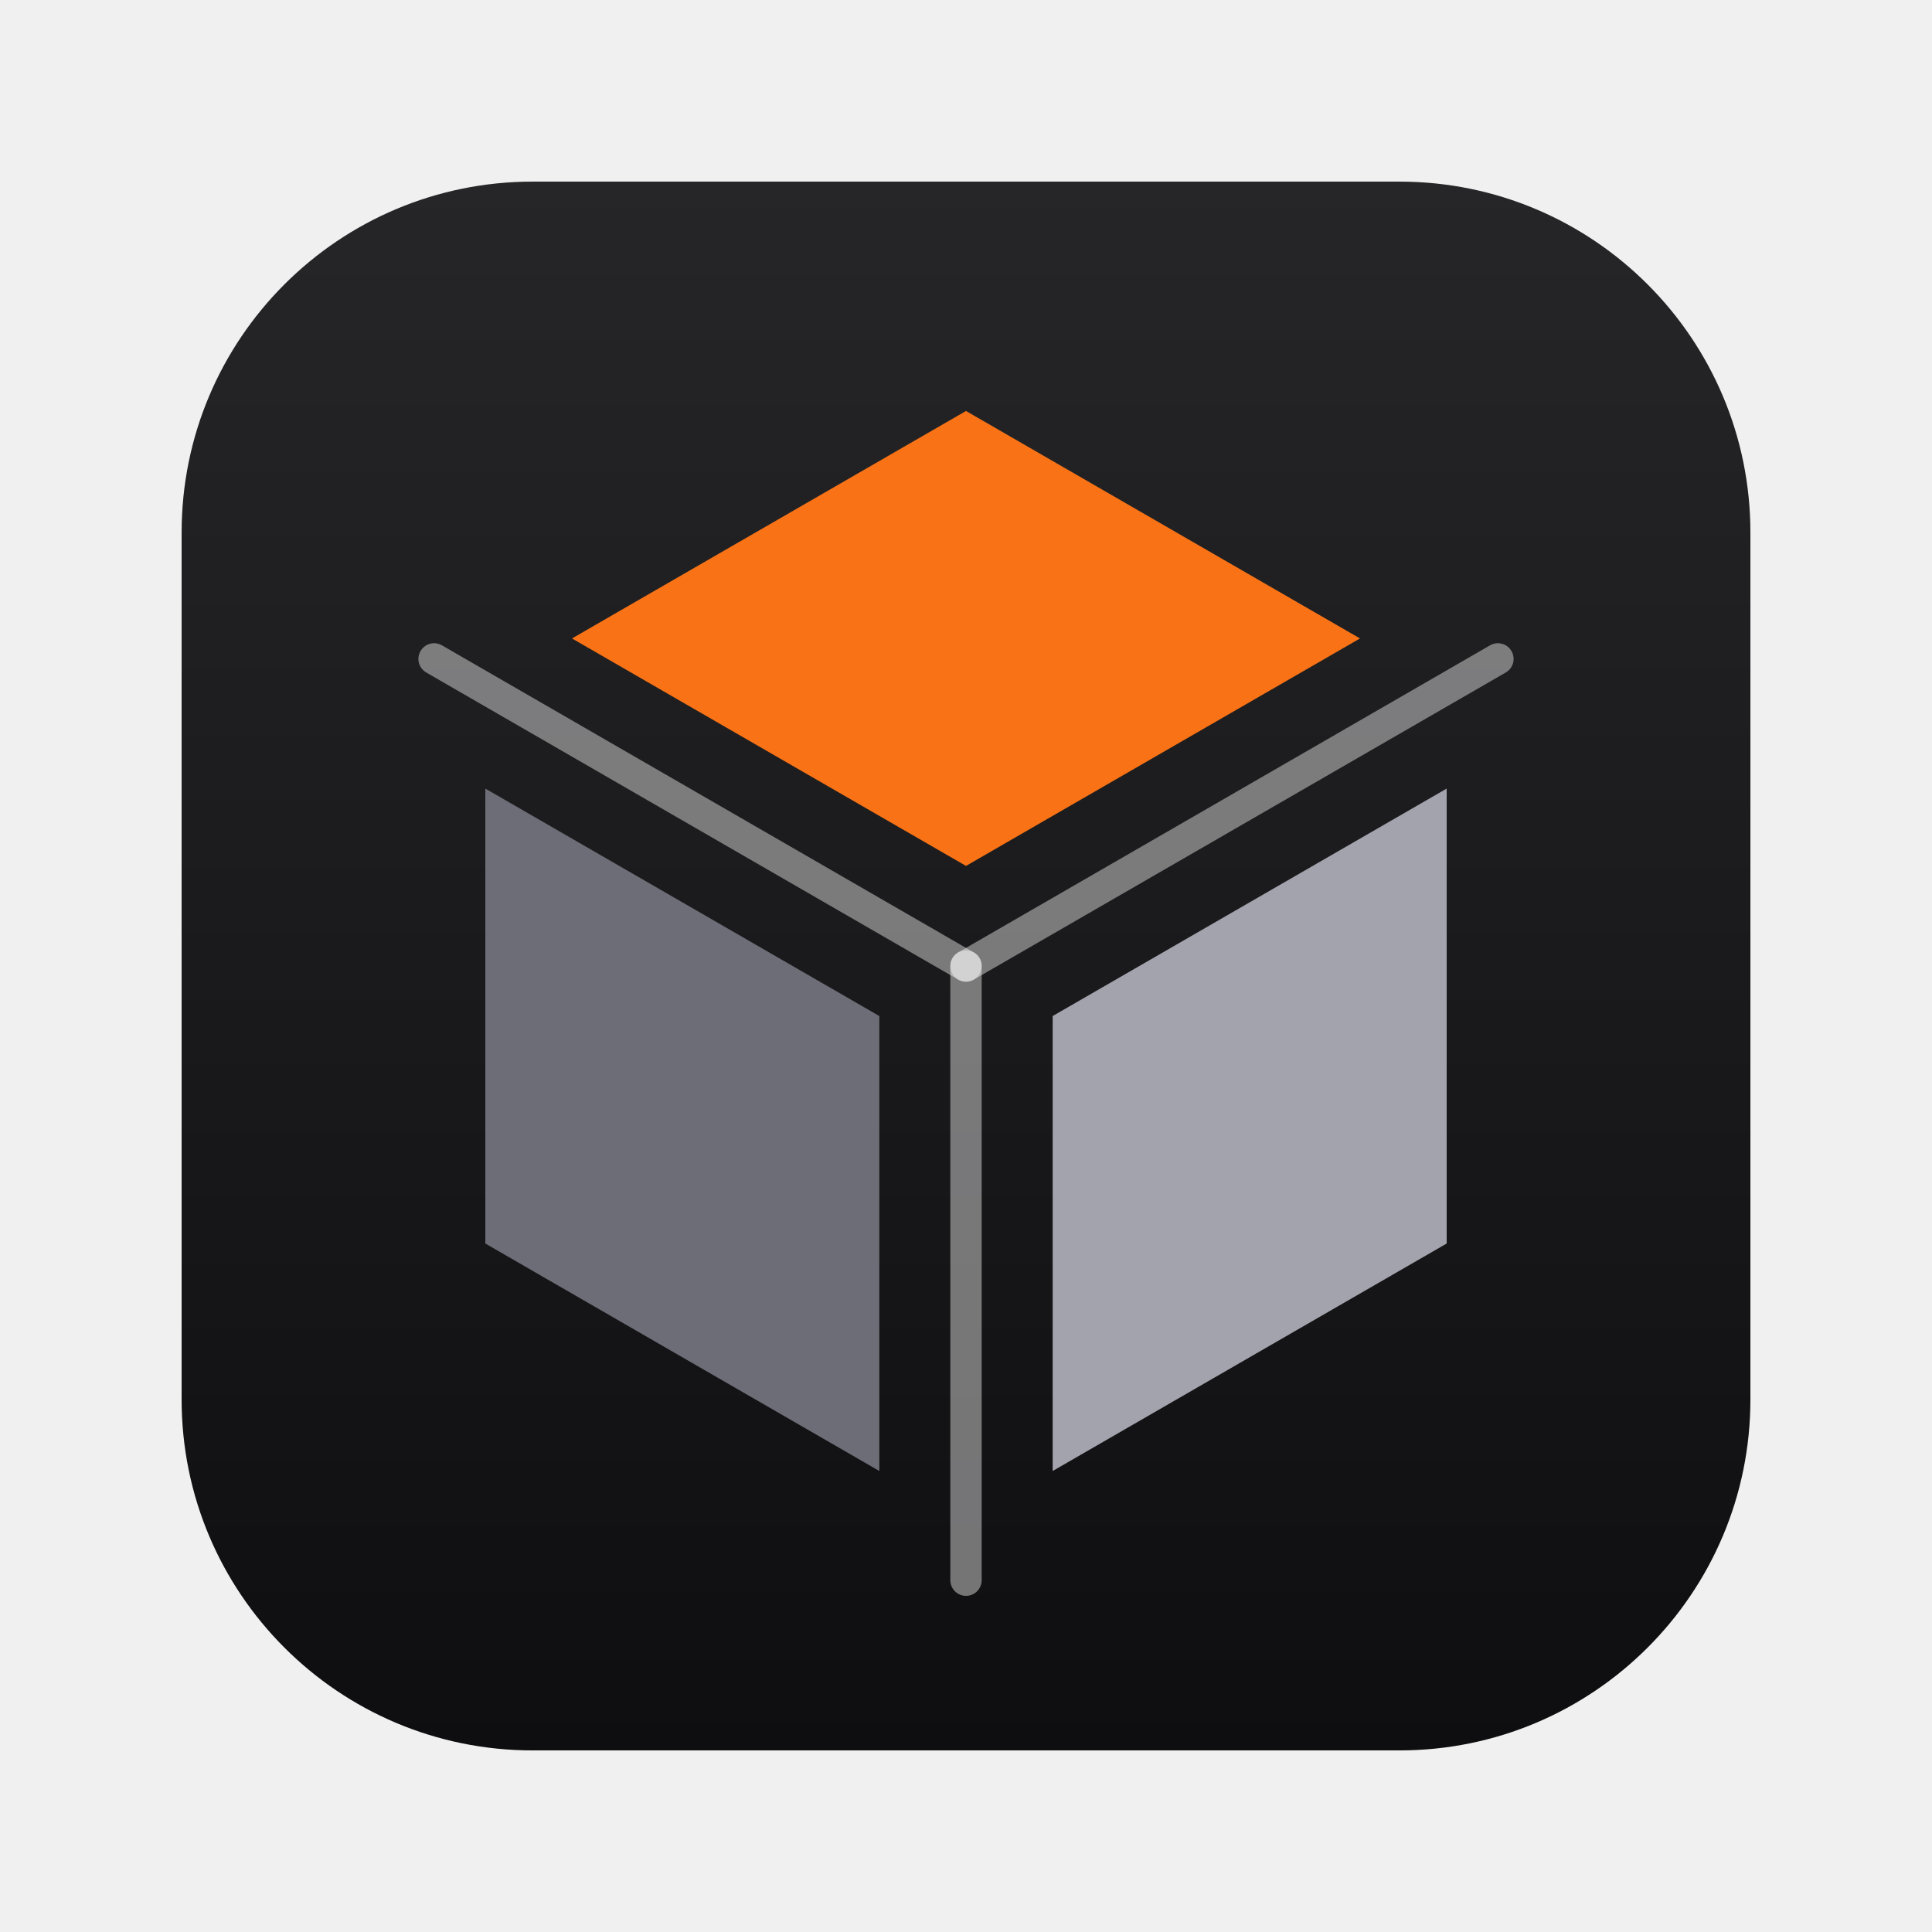
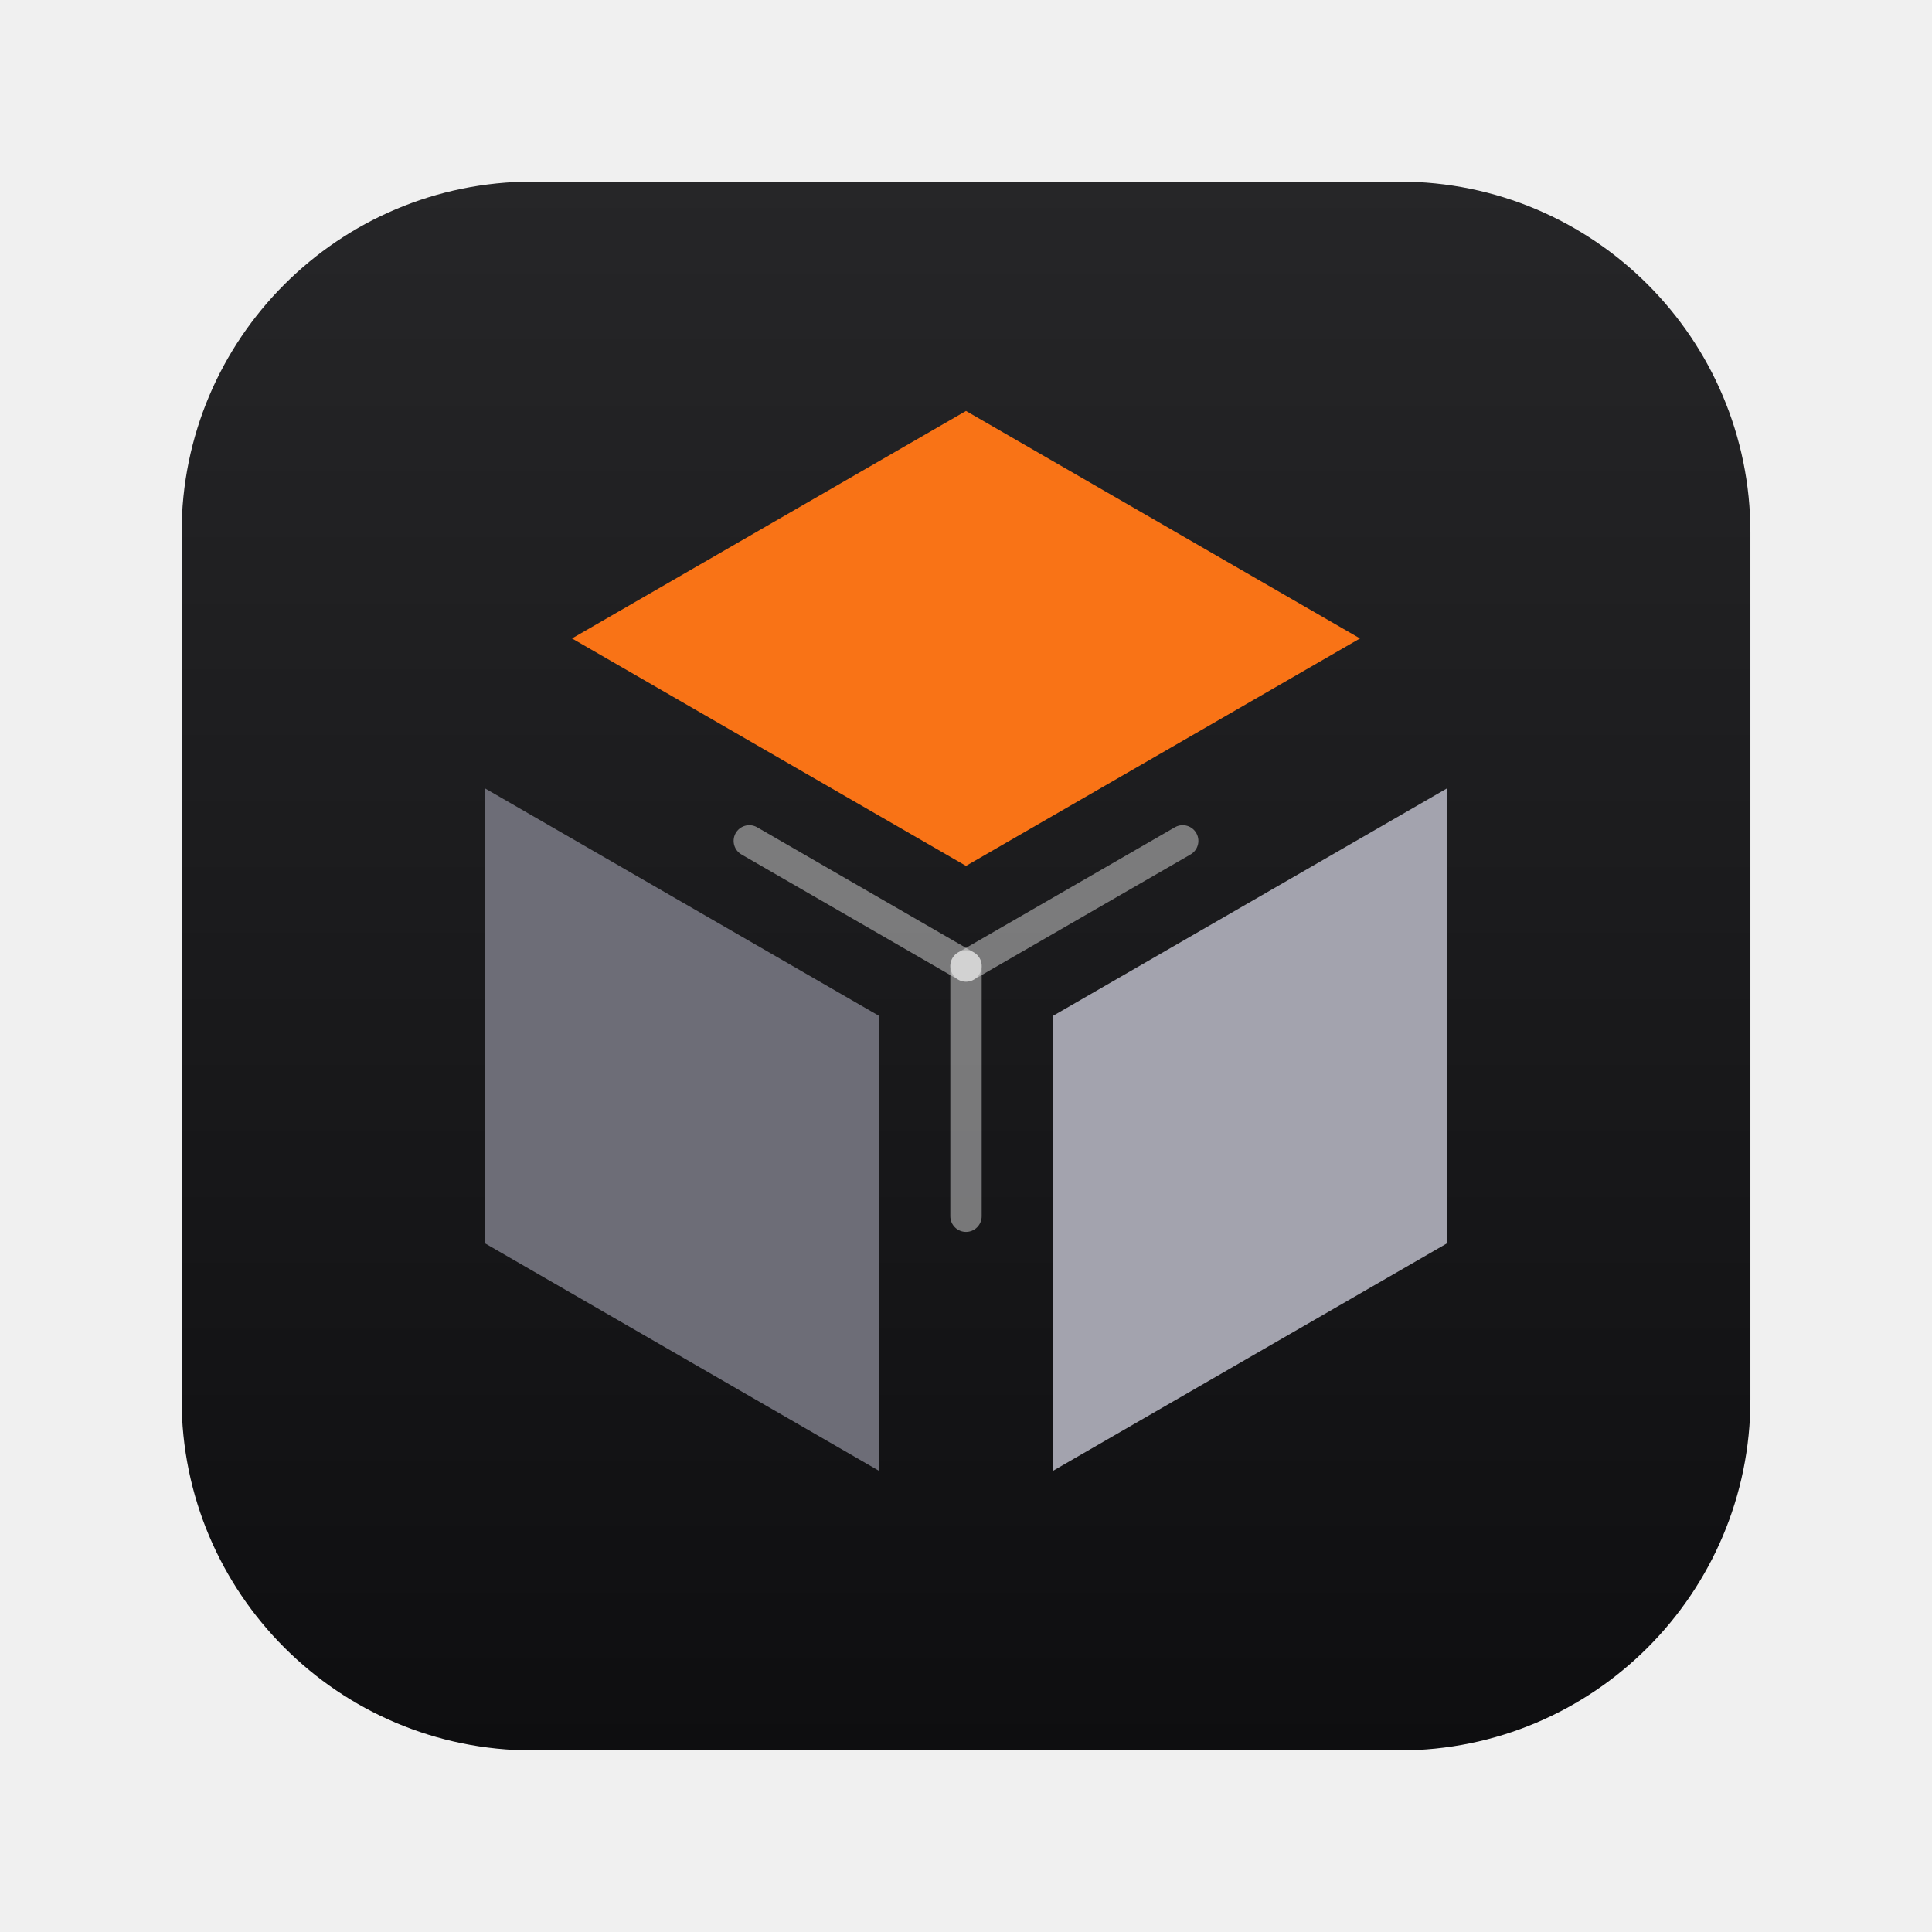
<svg xmlns="http://www.w3.org/2000/svg" viewBox="0 0 1024 1024" width="1024" height="1024">
  <defs>
    <linearGradient id="card" x1="0" y1="0" x2="0" y2="1">
      <stop offset="0" stop-color="#262628" />
      <stop offset="1" stop-color="#0E0E10" />
    </linearGradient>
  </defs>
  <rect x="96.26" y="96.26" width="831.49" height="831.49" rx="186.00" ry="186.00" fill="url(#card)" />
  <g stroke="#FFFFFF" stroke-opacity="0.42" stroke-width="16.63" stroke-linecap="round">
-     <line x1="512.00" y1="512.00" x2="793.92" y2="349.24" />
-     <line x1="512.00" y1="512.00" x2="230.08" y2="349.24" />
-     <line x1="512.00" y1="512.00" x2="512.00" y2="837.53" />
+     <line x1="512.00" y1="512.00" x2="626.85" y2="445.69" />
+     <line x1="512.00" y1="512.00" x2="397.15" y2="445.69" />
+     <line x1="512.00" y1="512.00" x2="512.00" y2="644.62" />
  </g>
  <g>
    <polygon points="766.77,417.96 766.77,659.09 557.94,779.66 557.94,538.52" fill="#A3A3AE" />
    <polygon points="257.23,417.96 466.06,538.52 466.06,779.66 257.23,659.09" fill="#6D6D77" />
    <polygon points="512.00,217.82 720.83,338.39 512.00,458.95 303.17,338.39" fill="#F97316" />
  </g>
</svg>
